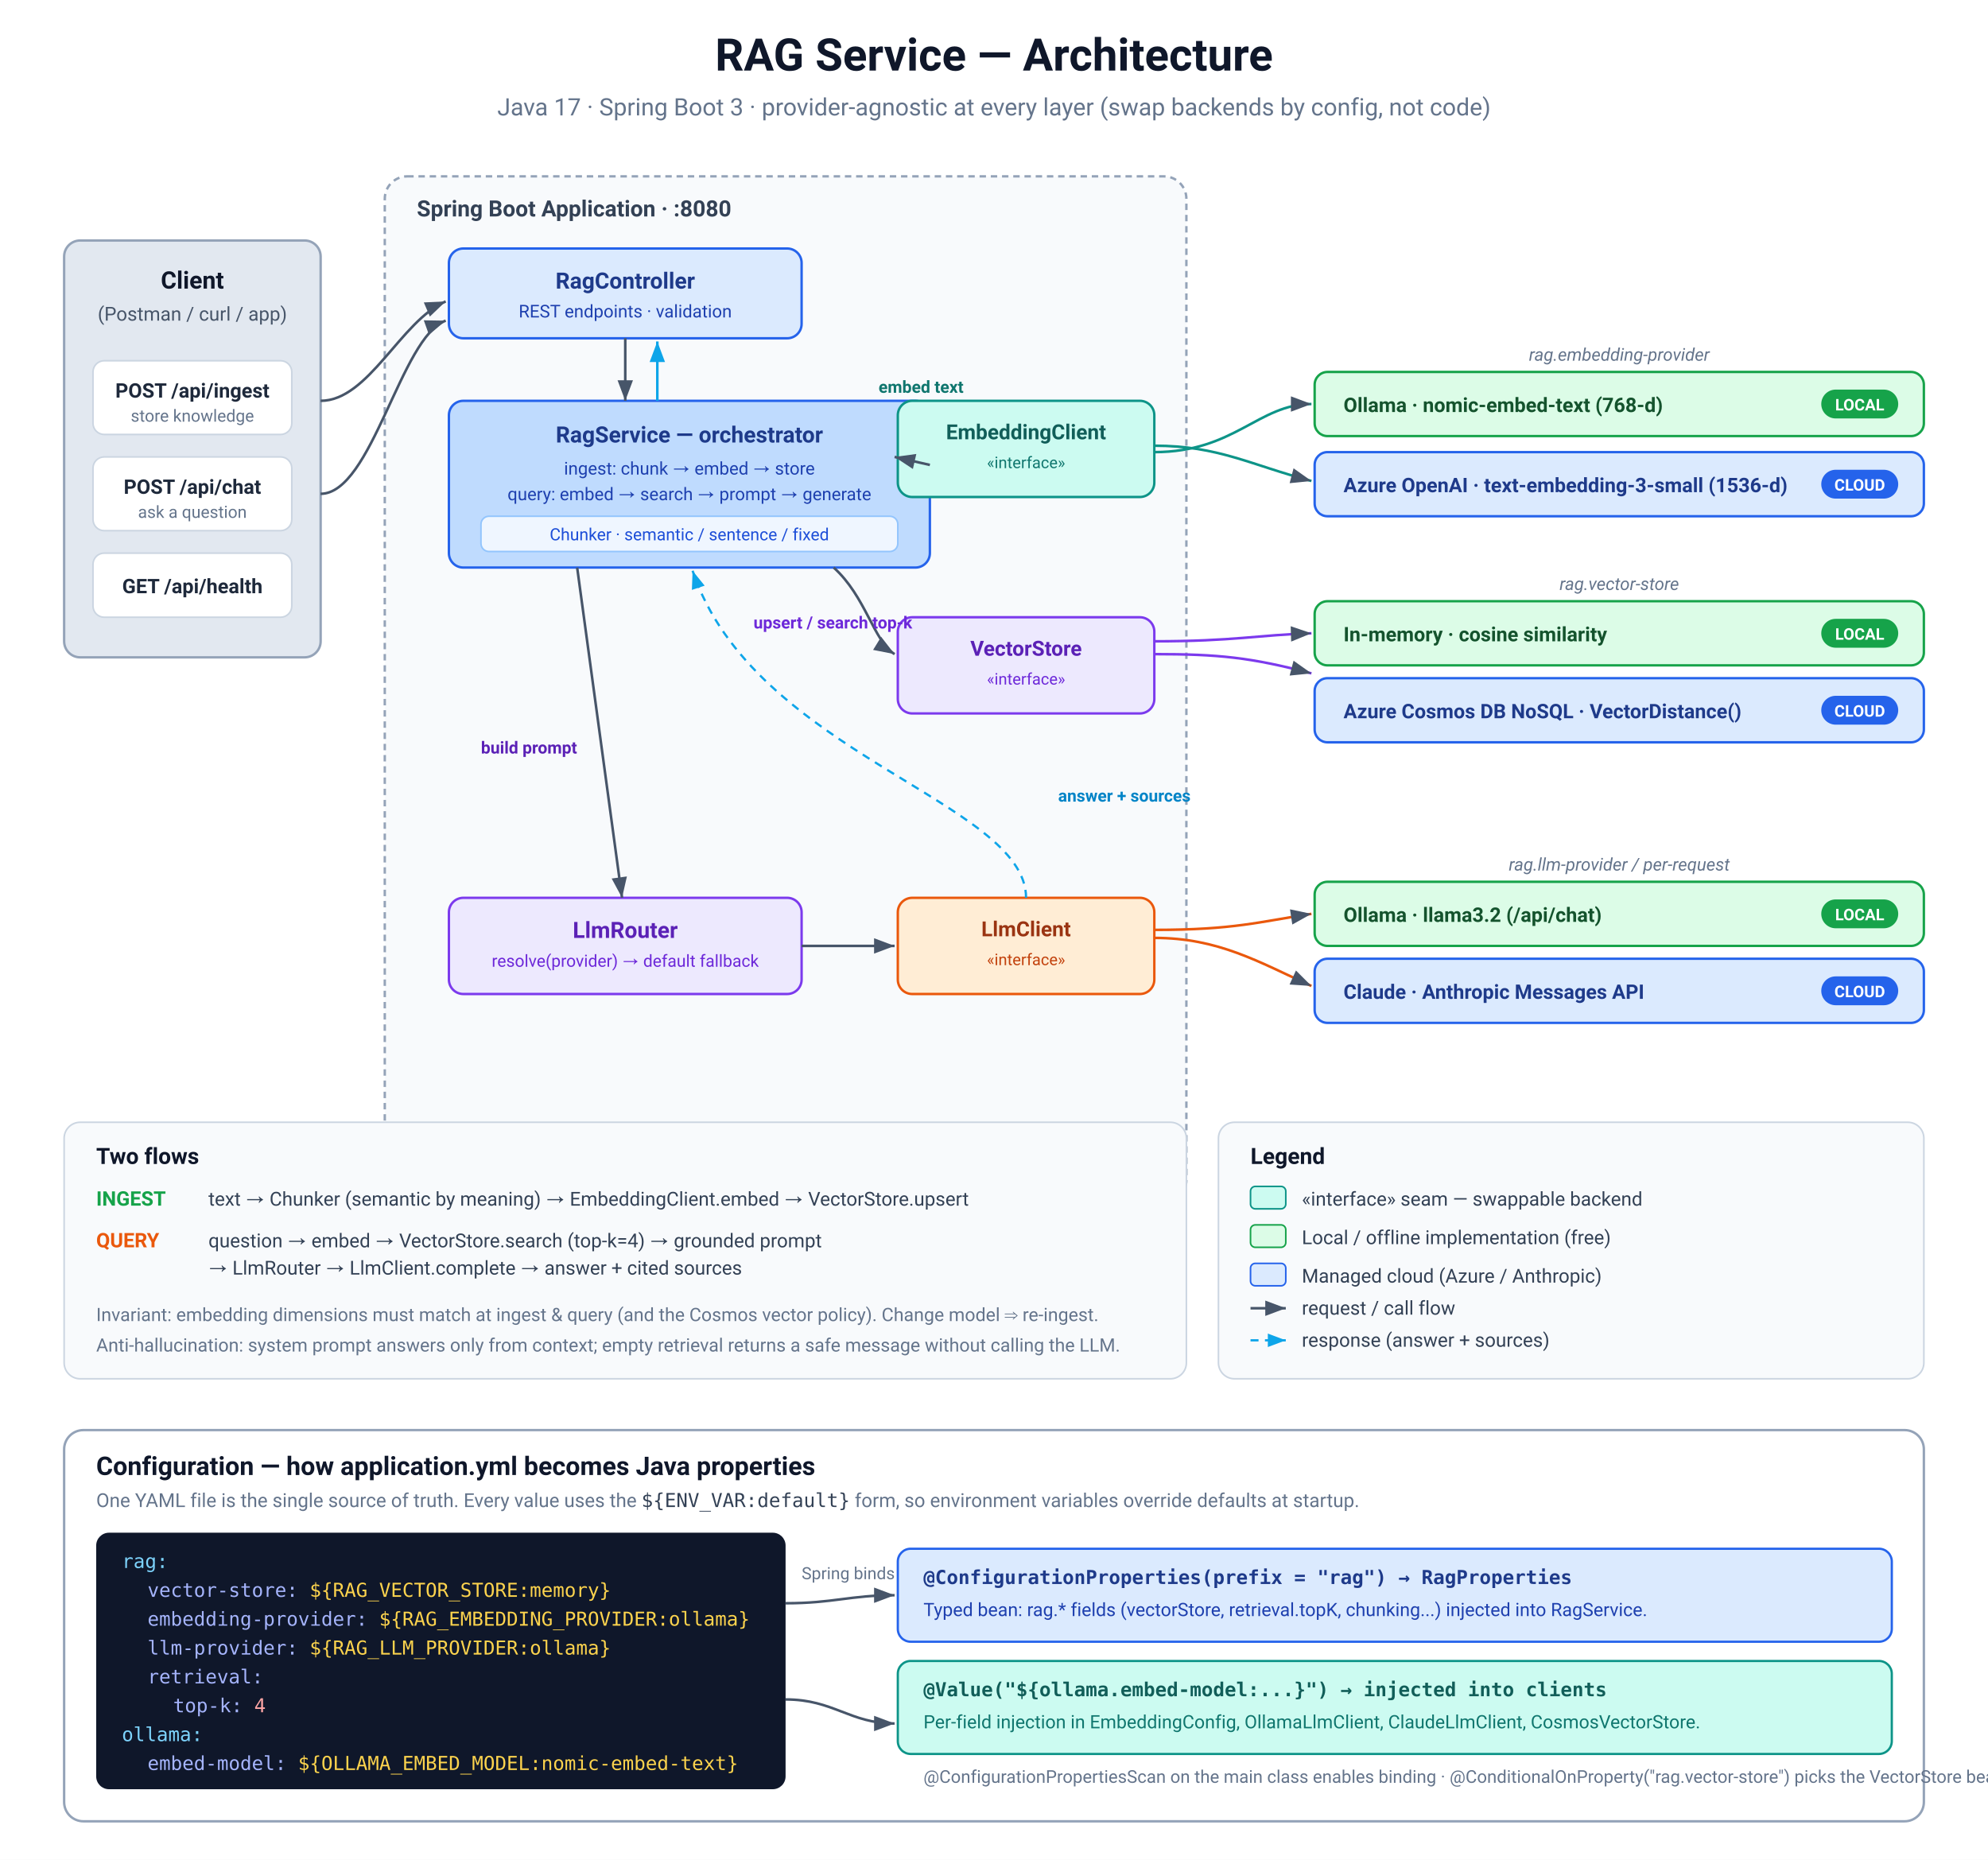
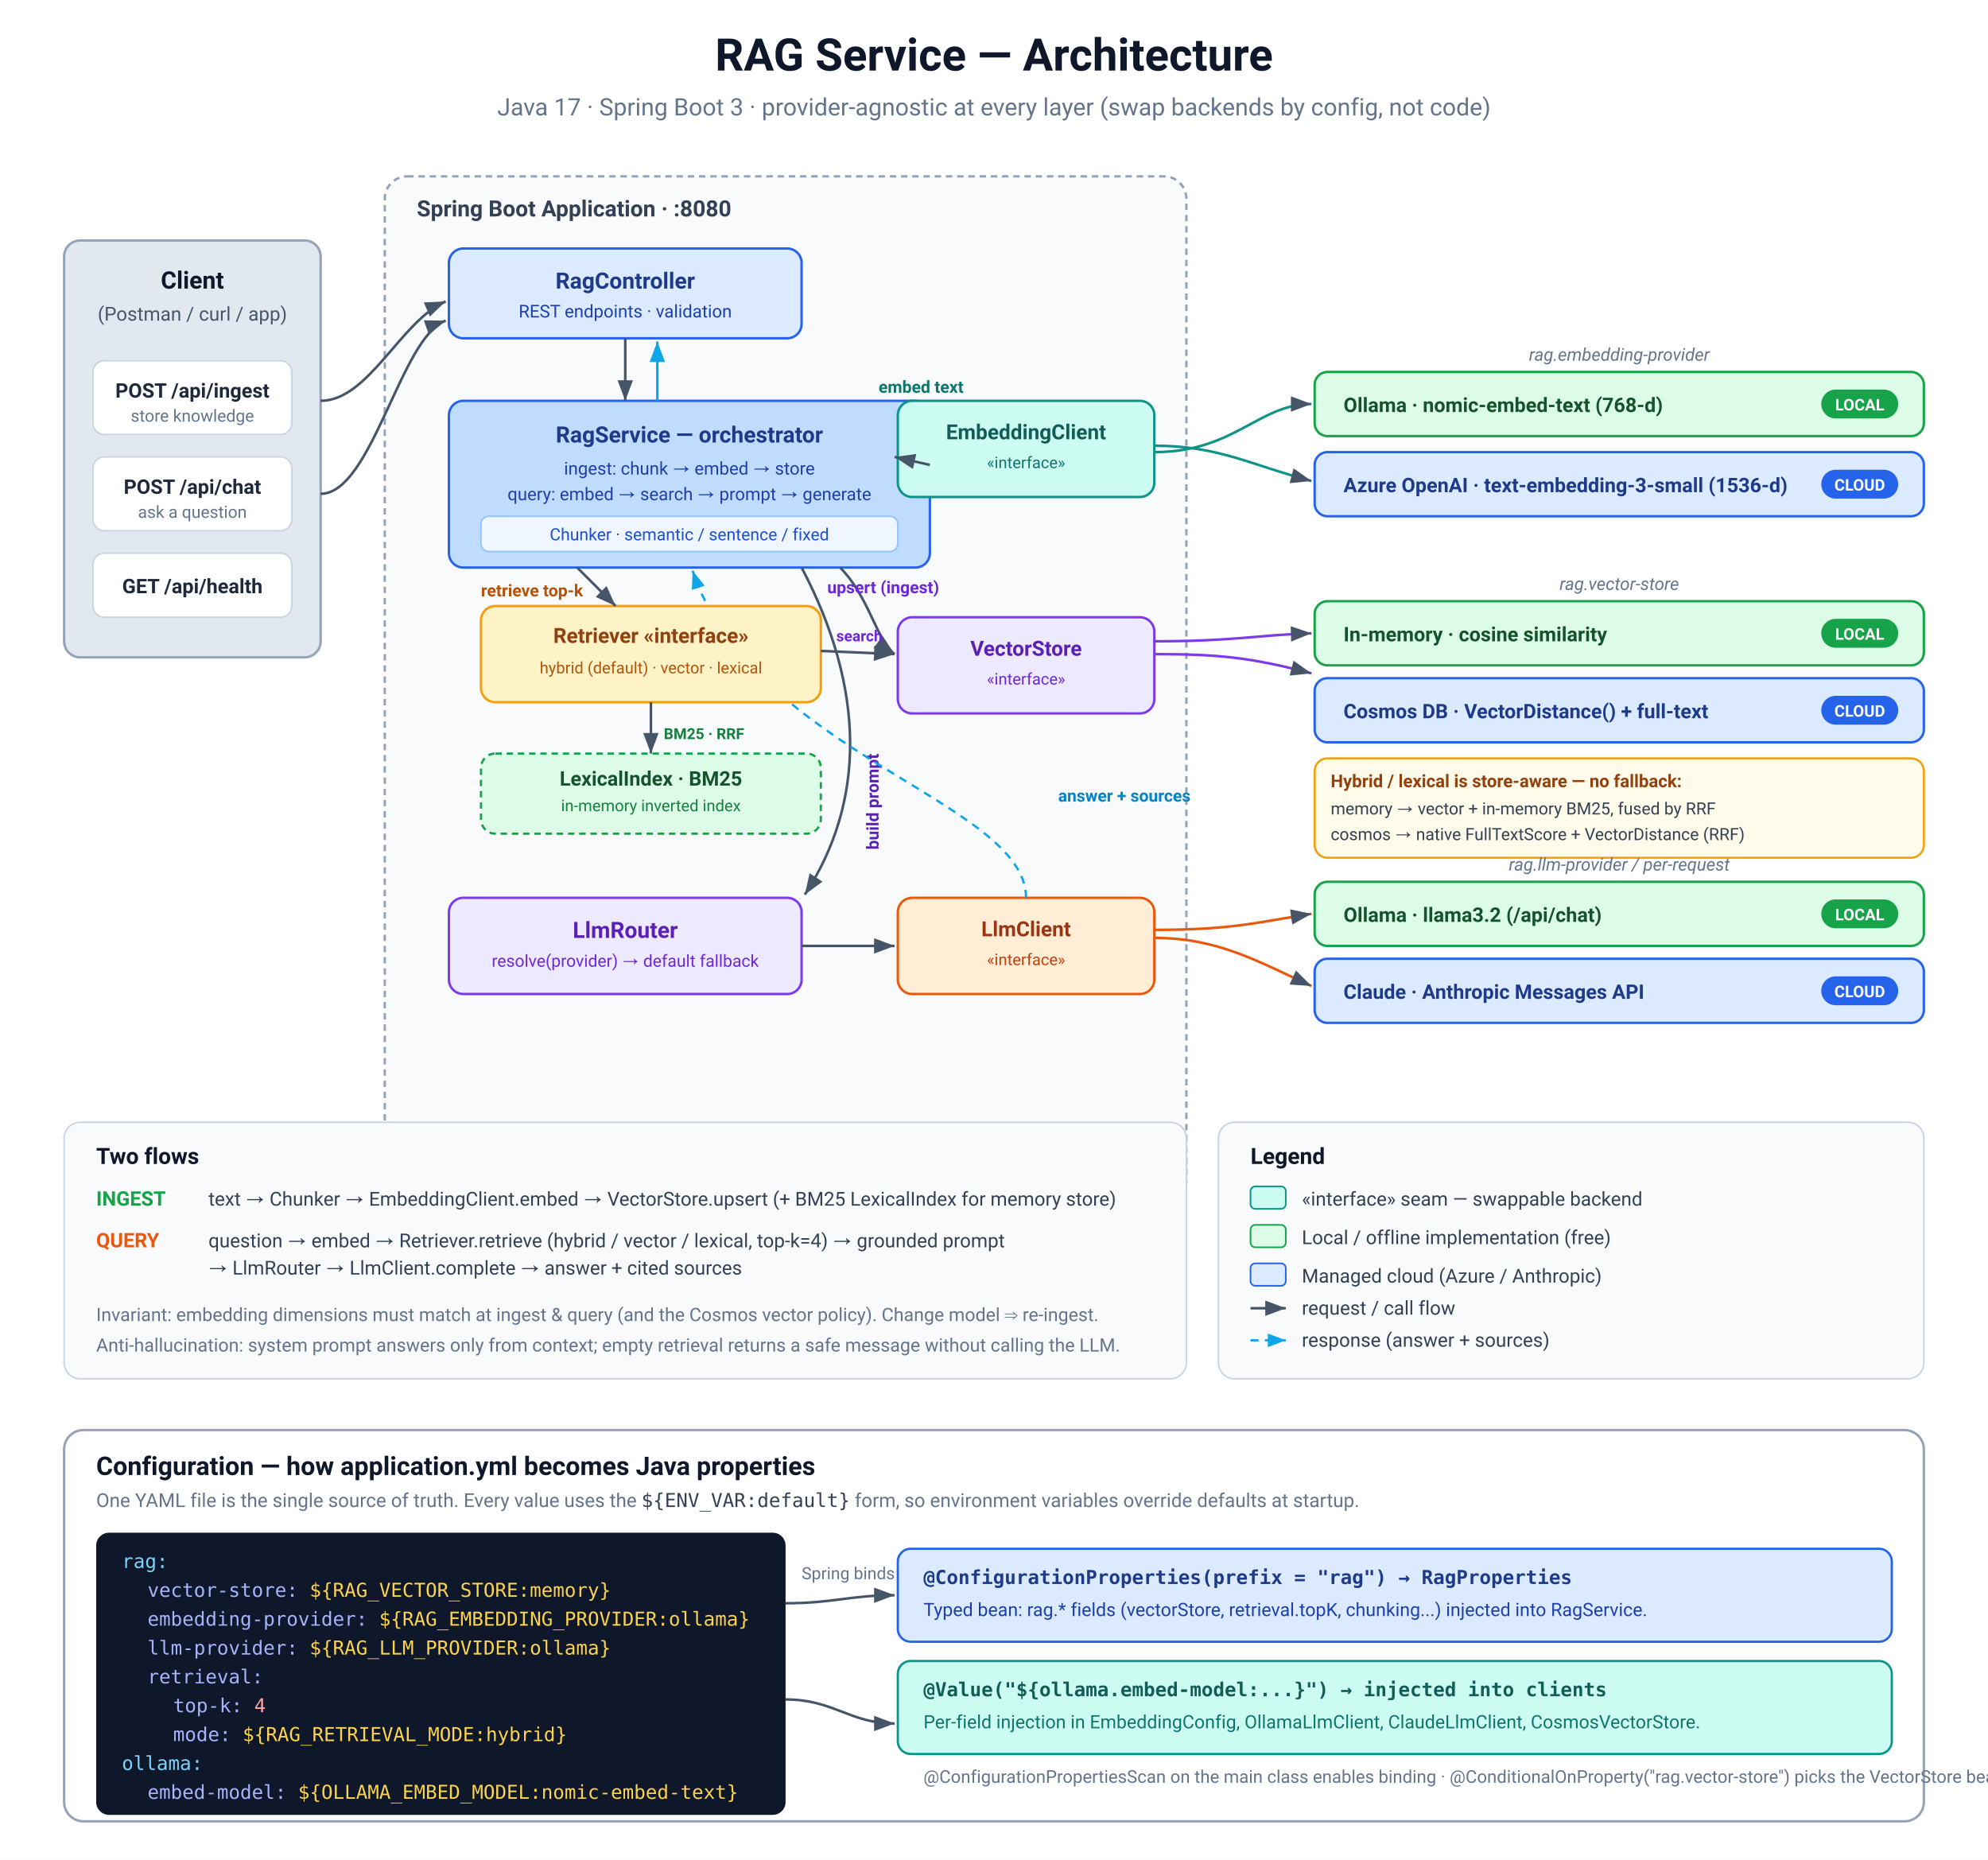
<svg xmlns="http://www.w3.org/2000/svg" viewBox="0 0 1240 1160" font-family="Segoe UI, Roboto, Helvetica, Arial, sans-serif">
  <defs>
    <marker id="arrow" markerWidth="10" markerHeight="10" refX="8" refY="3" orient="auto" markerUnits="strokeWidth">
      <path d="M0,0 L8,3 L0,6 Z" fill="#475569" />
    </marker>
    <marker id="arrowBack" markerWidth="10" markerHeight="10" refX="8" refY="3" orient="auto" markerUnits="strokeWidth">
      <path d="M0,0 L8,3 L0,6 Z" fill="#0ea5e9" />
    </marker>
  </defs>
  <rect x="0" y="0" width="1240" height="1160" fill="#ffffff" />
  <text x="620" y="44" text-anchor="middle" font-size="28" font-weight="700" fill="#0f172a">RAG Service — Architecture</text>
  <text x="620" y="72" text-anchor="middle" font-size="15" fill="#64748b">Java 17 · Spring Boot 3 · provider-agnostic at every layer (swap backends by config, not code)</text>
  <rect x="40" y="150" width="160" height="260" rx="10" fill="#e2e8f0" stroke="#94a3b8" stroke-width="1.5" />
  <text x="120" y="180" text-anchor="middle" font-size="15" font-weight="700" fill="#0f172a">Client</text>
  <text x="120" y="200" text-anchor="middle" font-size="12" fill="#475569">(Postman / curl / app)</text>
  <rect x="58" y="225" width="124" height="46" rx="7" fill="#ffffff" stroke="#cbd5e1" />
  <text x="120" y="248" text-anchor="middle" font-size="12.5" font-weight="600" fill="#1e293b">POST /api/ingest</text>
  <text x="120" y="263" text-anchor="middle" font-size="10.5" fill="#64748b">store knowledge</text>
  <rect x="58" y="285" width="124" height="46" rx="7" fill="#ffffff" stroke="#cbd5e1" />
  <text x="120" y="308" text-anchor="middle" font-size="12.5" font-weight="600" fill="#1e293b">POST /api/chat</text>
  <text x="120" y="323" text-anchor="middle" font-size="10.5" fill="#64748b">ask a question</text>
  <rect x="58" y="345" width="124" height="40" rx="7" fill="#ffffff" stroke="#cbd5e1" />
  <text x="120" y="370" text-anchor="middle" font-size="12.5" font-weight="600" fill="#1e293b">GET /api/health</text>
  <rect x="240" y="110" width="500" height="640" rx="14" fill="#f8fafc" stroke="#94a3b8" stroke-width="1.5" stroke-dasharray="4 3" />
  <text x="260" y="135" font-size="14" font-weight="700" fill="#334155">Spring Boot Application · :8080</text>
  <rect x="280" y="155" width="220" height="56" rx="9" fill="#dbeafe" stroke="#2563eb" stroke-width="1.5" />
  <text x="390" y="180" text-anchor="middle" font-size="14" font-weight="700" fill="#1e3a8a">RagController</text>
  <text x="390" y="198" text-anchor="middle" font-size="11" fill="#1e40af">REST endpoints · validation</text>
  <rect x="280" y="250" width="300" height="104" rx="9" fill="#bfdbfe" stroke="#2563eb" stroke-width="1.5" />
  <text x="430" y="276" text-anchor="middle" font-size="14" font-weight="700" fill="#1e3a8a">RagService — orchestrator</text>
  <text x="430" y="296" text-anchor="middle" font-size="11" fill="#1e40af">ingest: chunk → embed → store</text>
  <text x="430" y="312" text-anchor="middle" font-size="11" fill="#1e40af">query: embed → search → prompt → generate</text>
  <rect x="300" y="322" width="260" height="22" rx="5" fill="#eff6ff" stroke="#93c5fd" />
  <text x="430" y="337" text-anchor="middle" font-size="10.5" fill="#1d4ed8">Chunker · semantic / sentence / fixed</text>
  <rect x="280" y="560" width="220" height="60" rx="9" fill="#ede9fe" stroke="#7c3aed" stroke-width="1.5" />
  <text x="390" y="585" text-anchor="middle" font-size="14" font-weight="700" fill="#5b21b6">LlmRouter</text>
  <text x="390" y="603" text-anchor="middle" font-size="10.5" fill="#6d28d9">resolve(provider) → default fallback</text>
  <rect x="560" y="250" width="160" height="60" rx="9" fill="#ccfbf1" stroke="#0d9488" stroke-width="1.5" />
  <text x="640" y="274" text-anchor="middle" font-size="13" font-weight="700" fill="#115e59">EmbeddingClient</text>
  <text x="640" y="292" text-anchor="middle" font-size="10" fill="#0f766e">«interface»</text>
  <rect x="560" y="385" width="160" height="60" rx="9" fill="#ede9fe" stroke="#7c3aed" stroke-width="1.5" />
  <text x="640" y="409" text-anchor="middle" font-size="13" font-weight="700" fill="#5b21b6">VectorStore</text>
  <text x="640" y="427" text-anchor="middle" font-size="10" fill="#6d28d9">«interface»</text>
  <rect x="560" y="560" width="160" height="60" rx="9" fill="#ffedd5" stroke="#ea580c" stroke-width="1.5" />
  <text x="640" y="584" text-anchor="middle" font-size="13" font-weight="700" fill="#9a3412">LlmClient</text>
  <text x="640" y="602" text-anchor="middle" font-size="10" fill="#c2410c">«interface»</text>
  <rect x="820" y="232" width="380" height="40" rx="8" fill="#dcfce7" stroke="#16a34a" stroke-width="1.5" />
  <text x="838" y="257" font-size="12.5" font-weight="600" fill="#14532d">Ollama · nomic-embed-text (768-d)</text>
  <rect x="1136" y="243" width="48" height="18" rx="9" fill="#16a34a" />
  <text x="1160" y="256" text-anchor="middle" font-size="10" font-weight="700" fill="#ffffff">LOCAL</text>
  <rect x="820" y="282" width="380" height="40" rx="8" fill="#dbeafe" stroke="#2563eb" stroke-width="1.5" />
  <text x="838" y="307" font-size="12.5" font-weight="600" fill="#1e3a8a">Azure OpenAI · text-embedding-3-small (1536-d)</text>
  <rect x="1136" y="293" width="48" height="18" rx="9" fill="#2563eb" />
  <text x="1160" y="306" text-anchor="middle" font-size="10" font-weight="700" fill="#ffffff">CLOUD</text>
  <rect x="820" y="375" width="380" height="40" rx="8" fill="#dcfce7" stroke="#16a34a" stroke-width="1.5" />
  <text x="838" y="400" font-size="12.5" font-weight="600" fill="#14532d">In-memory · cosine similarity</text>
  <rect x="1136" y="386" width="48" height="18" rx="9" fill="#16a34a" />
  <text x="1160" y="399" text-anchor="middle" font-size="10" font-weight="700" fill="#ffffff">LOCAL</text>
  <rect x="820" y="423" width="380" height="40" rx="8" fill="#dbeafe" stroke="#2563eb" stroke-width="1.5" />
-   <text x="838" y="448" font-size="12.5" font-weight="600" fill="#1e3a8a">Azure Cosmos DB NoSQL · VectorDistance()</text>
+   <text x="838" y="448" font-size="12.5" font-weight="600" fill="#1e3a8a">Cosmos DB · VectorDistance() + full-text</text>
  <rect x="1136" y="434" width="48" height="18" rx="9" fill="#2563eb" />
  <text x="1160" y="447" text-anchor="middle" font-size="10" font-weight="700" fill="#ffffff">CLOUD</text>
+   <rect x="820" y="473" width="380" height="62" rx="8" fill="#fffbeb" stroke="#f59e0b" stroke-width="1.3" />
+   <text x="830" y="491" font-size="11" font-weight="700" fill="#92400e">Hybrid / lexical is store-aware — no fallback:</text>
+   <text x="830" y="508" font-size="10.5" fill="#334155">memory → vector + in-memory BM25, fused by RRF</text>
+   <text x="830" y="524" font-size="10.5" fill="#334155">cosmos → native FullTextScore + VectorDistance (RRF)</text>
  <rect x="820" y="550" width="380" height="40" rx="8" fill="#dcfce7" stroke="#16a34a" stroke-width="1.5" />
  <text x="838" y="575" font-size="12.5" font-weight="600" fill="#14532d">Ollama · llama3.2 (/api/chat)</text>
  <rect x="1136" y="561" width="48" height="18" rx="9" fill="#16a34a" />
  <text x="1160" y="574" text-anchor="middle" font-size="10" font-weight="700" fill="#ffffff">LOCAL</text>
  <rect x="820" y="598" width="380" height="40" rx="8" fill="#dbeafe" stroke="#2563eb" stroke-width="1.5" />
  <text x="838" y="623" font-size="12.5" font-weight="600" fill="#1e3a8a">Claude · Anthropic Messages API</text>
  <rect x="1136" y="609" width="48" height="18" rx="9" fill="#2563eb" />
  <text x="1160" y="622" text-anchor="middle" font-size="10" font-weight="700" fill="#ffffff">CLOUD</text>
  <path d="M200,250 C230,250 250,200 278,188" fill="none" stroke="#475569" stroke-width="1.6" marker-end="url(#arrow)" />
  <path d="M200,308 C232,308 250,210 278,200" fill="none" stroke="#475569" stroke-width="1.6" marker-end="url(#arrow)" />
  <path d="M390,211 L390,250" fill="none" stroke="#475569" stroke-width="1.6" marker-end="url(#arrow)" />
  <path d="M410,250 L410,213" fill="none" stroke="#0ea5e9" stroke-width="1.6" marker-end="url(#arrowBack)" />
  <path d="M580,290 L558,285" fill="none" stroke="#475569" stroke-width="1.6" marker-end="url(#arrow)" />
  <text x="548" y="245" font-size="10.5" fill="#0f766e" font-weight="600">embed text</text>
-   <path d="M520,354 C540,372 545,400 558,408" fill="none" stroke="#475569" stroke-width="1.6" marker-end="url(#arrow)" />
-   <text x="470" y="392" font-size="10.5" fill="#6d28d9" font-weight="600">upsert / search top-k</text>
-   <path d="M360,354 L388,560" fill="none" stroke="#475569" stroke-width="1.6" marker-end="url(#arrow)" />
-   <text x="300" y="470" font-size="10.5" fill="#5b21b6" font-weight="600">build prompt</text>
+   <path d="M524,354 C542,372 547,400 558,408" fill="none" stroke="#475569" stroke-width="1.6" marker-end="url(#arrow)" />
+   <text x="516" y="370" font-size="10.5" fill="#6d28d9" font-weight="600">upsert (ingest)</text>
+   <path d="M500,354 C540,430 540,500 502,558" fill="none" stroke="#475569" stroke-width="1.6" marker-end="url(#arrow)" />
+   <text x="548" y="500" font-size="10.5" fill="#5b21b6" font-weight="600" transform="rotate(-90 548 500)" text-anchor="middle">build prompt</text>
  <path d="M500,590 L558,590" fill="none" stroke="#475569" stroke-width="1.6" marker-end="url(#arrow)" />
  <path d="M640,560 C640,500 470,470 432,356" fill="none" stroke="#0ea5e9" stroke-width="1.4" stroke-dasharray="5 4" marker-end="url(#arrowBack)" />
  <text x="660" y="500" font-size="10.5" fill="#0284c7" font-weight="600">answer + sources</text>
  <path d="M720,278 C760,278 780,290 818,300" fill="none" stroke="#0d9488" stroke-width="1.6" marker-end="url(#arrow)" />
  <path d="M720,282 C770,282 785,252 818,252" fill="none" stroke="#0d9488" stroke-width="1.6" marker-end="url(#arrow)" />
  <path d="M720,408 C760,408 780,410 818,420" fill="none" stroke="#7c3aed" stroke-width="1.6" marker-end="url(#arrow)" />
  <path d="M720,400 C770,400 785,396 818,395" fill="none" stroke="#7c3aed" stroke-width="1.6" marker-end="url(#arrow)" />
  <path d="M720,585 C760,585 785,600 818,615" fill="none" stroke="#ea580c" stroke-width="1.6" marker-end="url(#arrow)" />
  <path d="M720,580 C770,580 785,575 818,570" fill="none" stroke="#ea580c" stroke-width="1.6" marker-end="url(#arrow)" />
  <text x="1010" y="225" text-anchor="middle" font-size="11" fill="#64748b" font-style="italic">rag.embedding-provider</text>
  <text x="1010" y="368" text-anchor="middle" font-size="11" fill="#64748b" font-style="italic">rag.vector-store</text>
  <text x="1010" y="543" text-anchor="middle" font-size="11" fill="#64748b" font-style="italic">rag.llm-provider / per-request</text>
+   <rect x="300" y="378" width="212" height="60" rx="9" fill="#fef3c7" stroke="#f59e0b" stroke-width="1.5" />
+   <text x="406" y="401" text-anchor="middle" font-size="13" font-weight="700" fill="#92400e">Retriever  «interface»</text>
+   <text x="406" y="420" text-anchor="middle" font-size="10" fill="#b45309">hybrid (default) · vector · lexical</text>
+   <rect x="300" y="470" width="212" height="50" rx="9" fill="#dcfce7" stroke="#16a34a" stroke-width="1.4" stroke-dasharray="4 3" />
+   <text x="406" y="490" text-anchor="middle" font-size="12.5" font-weight="700" fill="#14532d">LexicalIndex · BM25</text>
+   <text x="406" y="506" text-anchor="middle" font-size="10" fill="#15803d">in-memory inverted index</text>
+   <path d="M360,354 L384,378" fill="none" stroke="#475569" stroke-width="1.6" marker-end="url(#arrow)" />
+   <text x="300" y="372" font-size="10.5" fill="#b45309" font-weight="600">retrieve top-k</text>
+   <path d="M512,406 L558,408" fill="none" stroke="#475569" stroke-width="1.6" marker-end="url(#arrow)" />
+   <text x="536" y="400" text-anchor="middle" font-size="9.5" fill="#6d28d9" font-weight="600">search</text>
+   <path d="M406,438 L406,470" fill="none" stroke="#475569" stroke-width="1.6" marker-end="url(#arrow)" />
+   <text x="414" y="461" font-size="9.5" fill="#15803d" font-weight="600">BM25 · RRF</text>
  <rect x="40" y="700" width="700" height="160" rx="10" fill="#f8fafc" stroke="#cbd5e1" />
  <text x="60" y="726" font-size="14" font-weight="700" fill="#0f172a">Two flows</text>
  <text x="60" y="752" font-size="12.5" font-weight="700" fill="#16a34a">INGEST</text>
-   <text x="130" y="752" font-size="12" fill="#334155">text → Chunker (semantic by meaning) → EmbeddingClient.embed → VectorStore.upsert</text>
+   <text x="130" y="752" font-size="12" fill="#334155">text → Chunker → EmbeddingClient.embed → VectorStore.upsert (+ BM25 LexicalIndex for memory store)</text>
  <text x="60" y="778" font-size="12.5" font-weight="700" fill="#ea580c">QUERY</text>
-   <text x="130" y="778" font-size="12" fill="#334155">question → embed → VectorStore.search (top-k=4) → grounded prompt</text>
+   <text x="130" y="778" font-size="12" fill="#334155">question → embed → Retriever.retrieve (hybrid / vector / lexical, top-k=4) → grounded prompt</text>
  <text x="130" y="795" font-size="12" fill="#334155">→ LlmRouter → LlmClient.complete → answer + cited sources</text>
  <text x="60" y="824" font-size="11.5" fill="#64748b">Invariant: embedding dimensions must match at ingest &amp; query (and the Cosmos vector policy). Change model ⇒ re-ingest.</text>
  <text x="60" y="843" font-size="11.5" fill="#64748b">Anti-hallucination: system prompt answers only from context; empty retrieval returns a safe message without calling the LLM.</text>
  <rect x="760" y="700" width="440" height="160" rx="10" fill="#f8fafc" stroke="#cbd5e1" />
  <text x="780" y="726" font-size="14" font-weight="700" fill="#0f172a">Legend</text>
  <rect x="780" y="740" width="22" height="14" rx="3" fill="#ccfbf1" stroke="#0d9488" />
  <text x="812" y="752" font-size="12" fill="#334155">«interface» seam — swappable backend</text>
  <rect x="780" y="764" width="22" height="14" rx="3" fill="#dcfce7" stroke="#16a34a" />
  <text x="812" y="776" font-size="12" fill="#334155">Local / offline implementation (free)</text>
  <rect x="780" y="788" width="22" height="14" rx="3" fill="#dbeafe" stroke="#2563eb" />
  <text x="812" y="800" font-size="12" fill="#334155">Managed cloud (Azure / Anthropic)</text>
  <line x1="780" y1="816" x2="802" y2="816" stroke="#475569" stroke-width="1.6" marker-end="url(#arrow)" />
  <text x="812" y="820" font-size="12" fill="#334155">request / call flow</text>
  <line x1="780" y1="836" x2="802" y2="836" stroke="#0ea5e9" stroke-width="1.4" stroke-dasharray="5 4" marker-end="url(#arrowBack)" />
  <text x="812" y="840" font-size="12" fill="#334155">response (answer + sources)</text>
  <rect x="40" y="892" width="1160" height="244" rx="12" fill="#ffffff" stroke="#94a3b8" stroke-width="1.5" />
  <text x="60" y="920" font-size="16" font-weight="700" fill="#0f172a">Configuration — how application.yml becomes Java properties</text>
  <text x="60" y="940" font-size="12" fill="#64748b">One YAML file is the single source of truth. Every value uses the <tspan font-family="Consolas, monospace" fill="#334155">${ENV_VAR:default}</tspan> form, so environment variables override defaults at startup.</text>
-   <rect x="60" y="956" width="430" height="160" rx="8" fill="#0f172a" />
+   <rect x="60" y="956" width="430" height="176" rx="8" fill="#0f172a" />
  <text x="76" y="978" font-family="Consolas, Menlo, monospace" font-size="12" fill="#e2e8f0">
    <tspan x="76" dy="0" fill="#7dd3fc">rag:</tspan>
    <tspan x="92" dy="18">
      <tspan fill="#a5b4fc">vector-store:</tspan>
      <tspan fill="#fcd34d">${RAG_VECTOR_STORE:memory}</tspan>
    </tspan>
    <tspan x="92" dy="18">
      <tspan fill="#a5b4fc">embedding-provider:</tspan>
      <tspan fill="#fcd34d">${RAG_EMBEDDING_PROVIDER:ollama}</tspan>
    </tspan>
    <tspan x="92" dy="18">
      <tspan fill="#a5b4fc">llm-provider:</tspan>
      <tspan fill="#fcd34d">${RAG_LLM_PROVIDER:ollama}</tspan>
    </tspan>
    <tspan x="92" dy="18">
      <tspan fill="#a5b4fc">retrieval:</tspan>
    </tspan>
    <tspan x="108" dy="18">
      <tspan fill="#a5b4fc">top-k:</tspan>
      <tspan fill="#fca5a5">4</tspan>
    </tspan>
+     <tspan x="108" dy="18">
+       <tspan fill="#a5b4fc">mode:</tspan>
+       <tspan fill="#fcd34d">${RAG_RETRIEVAL_MODE:hybrid}</tspan>
+     </tspan>
    <tspan x="76" dy="18" fill="#7dd3fc">ollama:</tspan>
    <tspan x="92" dy="18">
      <tspan fill="#a5b4fc">embed-model:</tspan>
      <tspan fill="#fcd34d">${OLLAMA_EMBED_MODEL:nomic-embed-text}</tspan>
    </tspan>
  </text>
  <path d="M490,1000 C520,1000 530,995 558,995" fill="none" stroke="#475569" stroke-width="1.6" marker-end="url(#arrow)" />
  <path d="M490,1060 C520,1060 530,1075 558,1075" fill="none" stroke="#475569" stroke-width="1.6" marker-end="url(#arrow)" />
  <text x="500" y="985" font-size="10.5" fill="#64748b">Spring binds</text>
  <rect x="560" y="966" width="620" height="58" rx="8" fill="#dbeafe" stroke="#2563eb" stroke-width="1.4" />
  <text x="576" y="988" font-family="Consolas, monospace" font-size="12" font-weight="700" fill="#1e3a8a">@ConfigurationProperties(prefix = "rag") → RagProperties</text>
  <text x="576" y="1008" font-size="11.5" fill="#1e40af">Typed bean: rag.* fields (vectorStore, retrieval.topK, chunking...) injected into RagService.</text>
  <rect x="560" y="1036" width="620" height="58" rx="8" fill="#ccfbf1" stroke="#0d9488" stroke-width="1.4" />
  <text x="576" y="1058" font-family="Consolas, monospace" font-size="12" font-weight="700" fill="#115e59">@Value("${ollama.embed-model:...}") → injected into clients</text>
  <text x="576" y="1078" font-size="11.5" fill="#0f766e">Per-field injection in EmbeddingConfig, OllamaLlmClient, ClaudeLlmClient, CosmosVectorStore.</text>
  <text x="576" y="1112" font-size="11" fill="#64748b">@ConfigurationPropertiesScan on the main class enables binding · @ConditionalOnProperty("rag.vector-store") picks the VectorStore bean.</text>
</svg>
